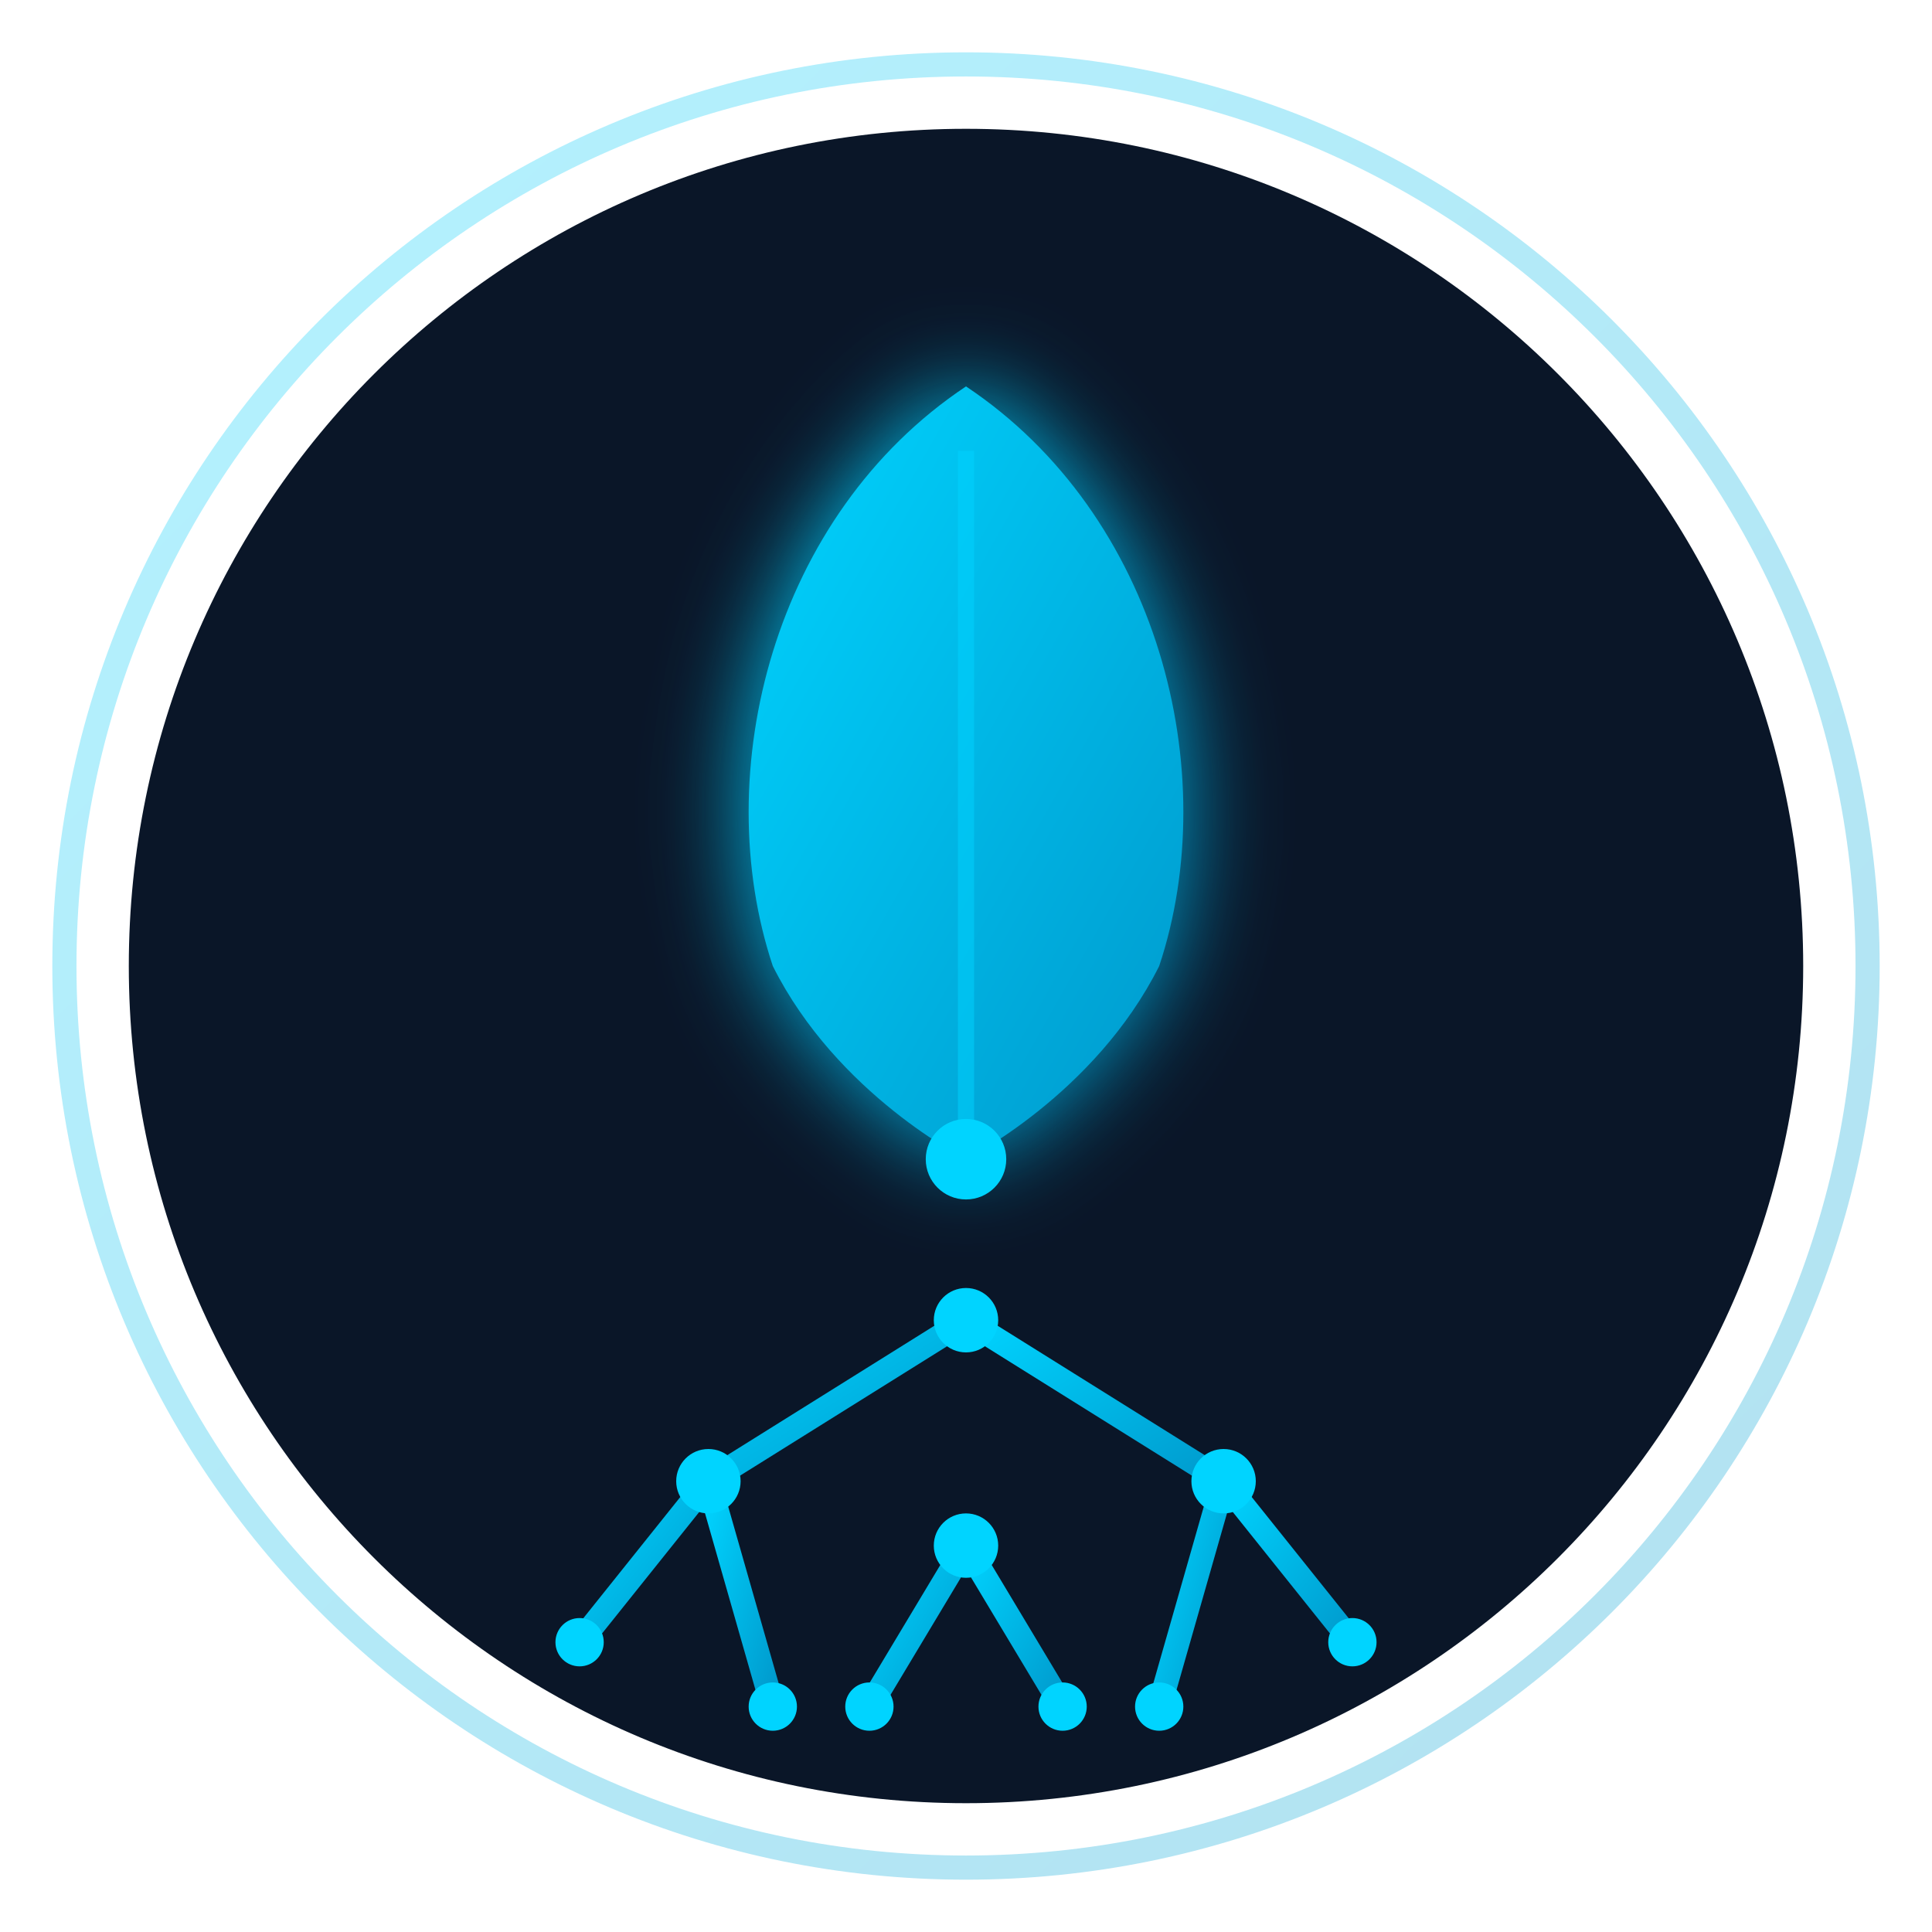
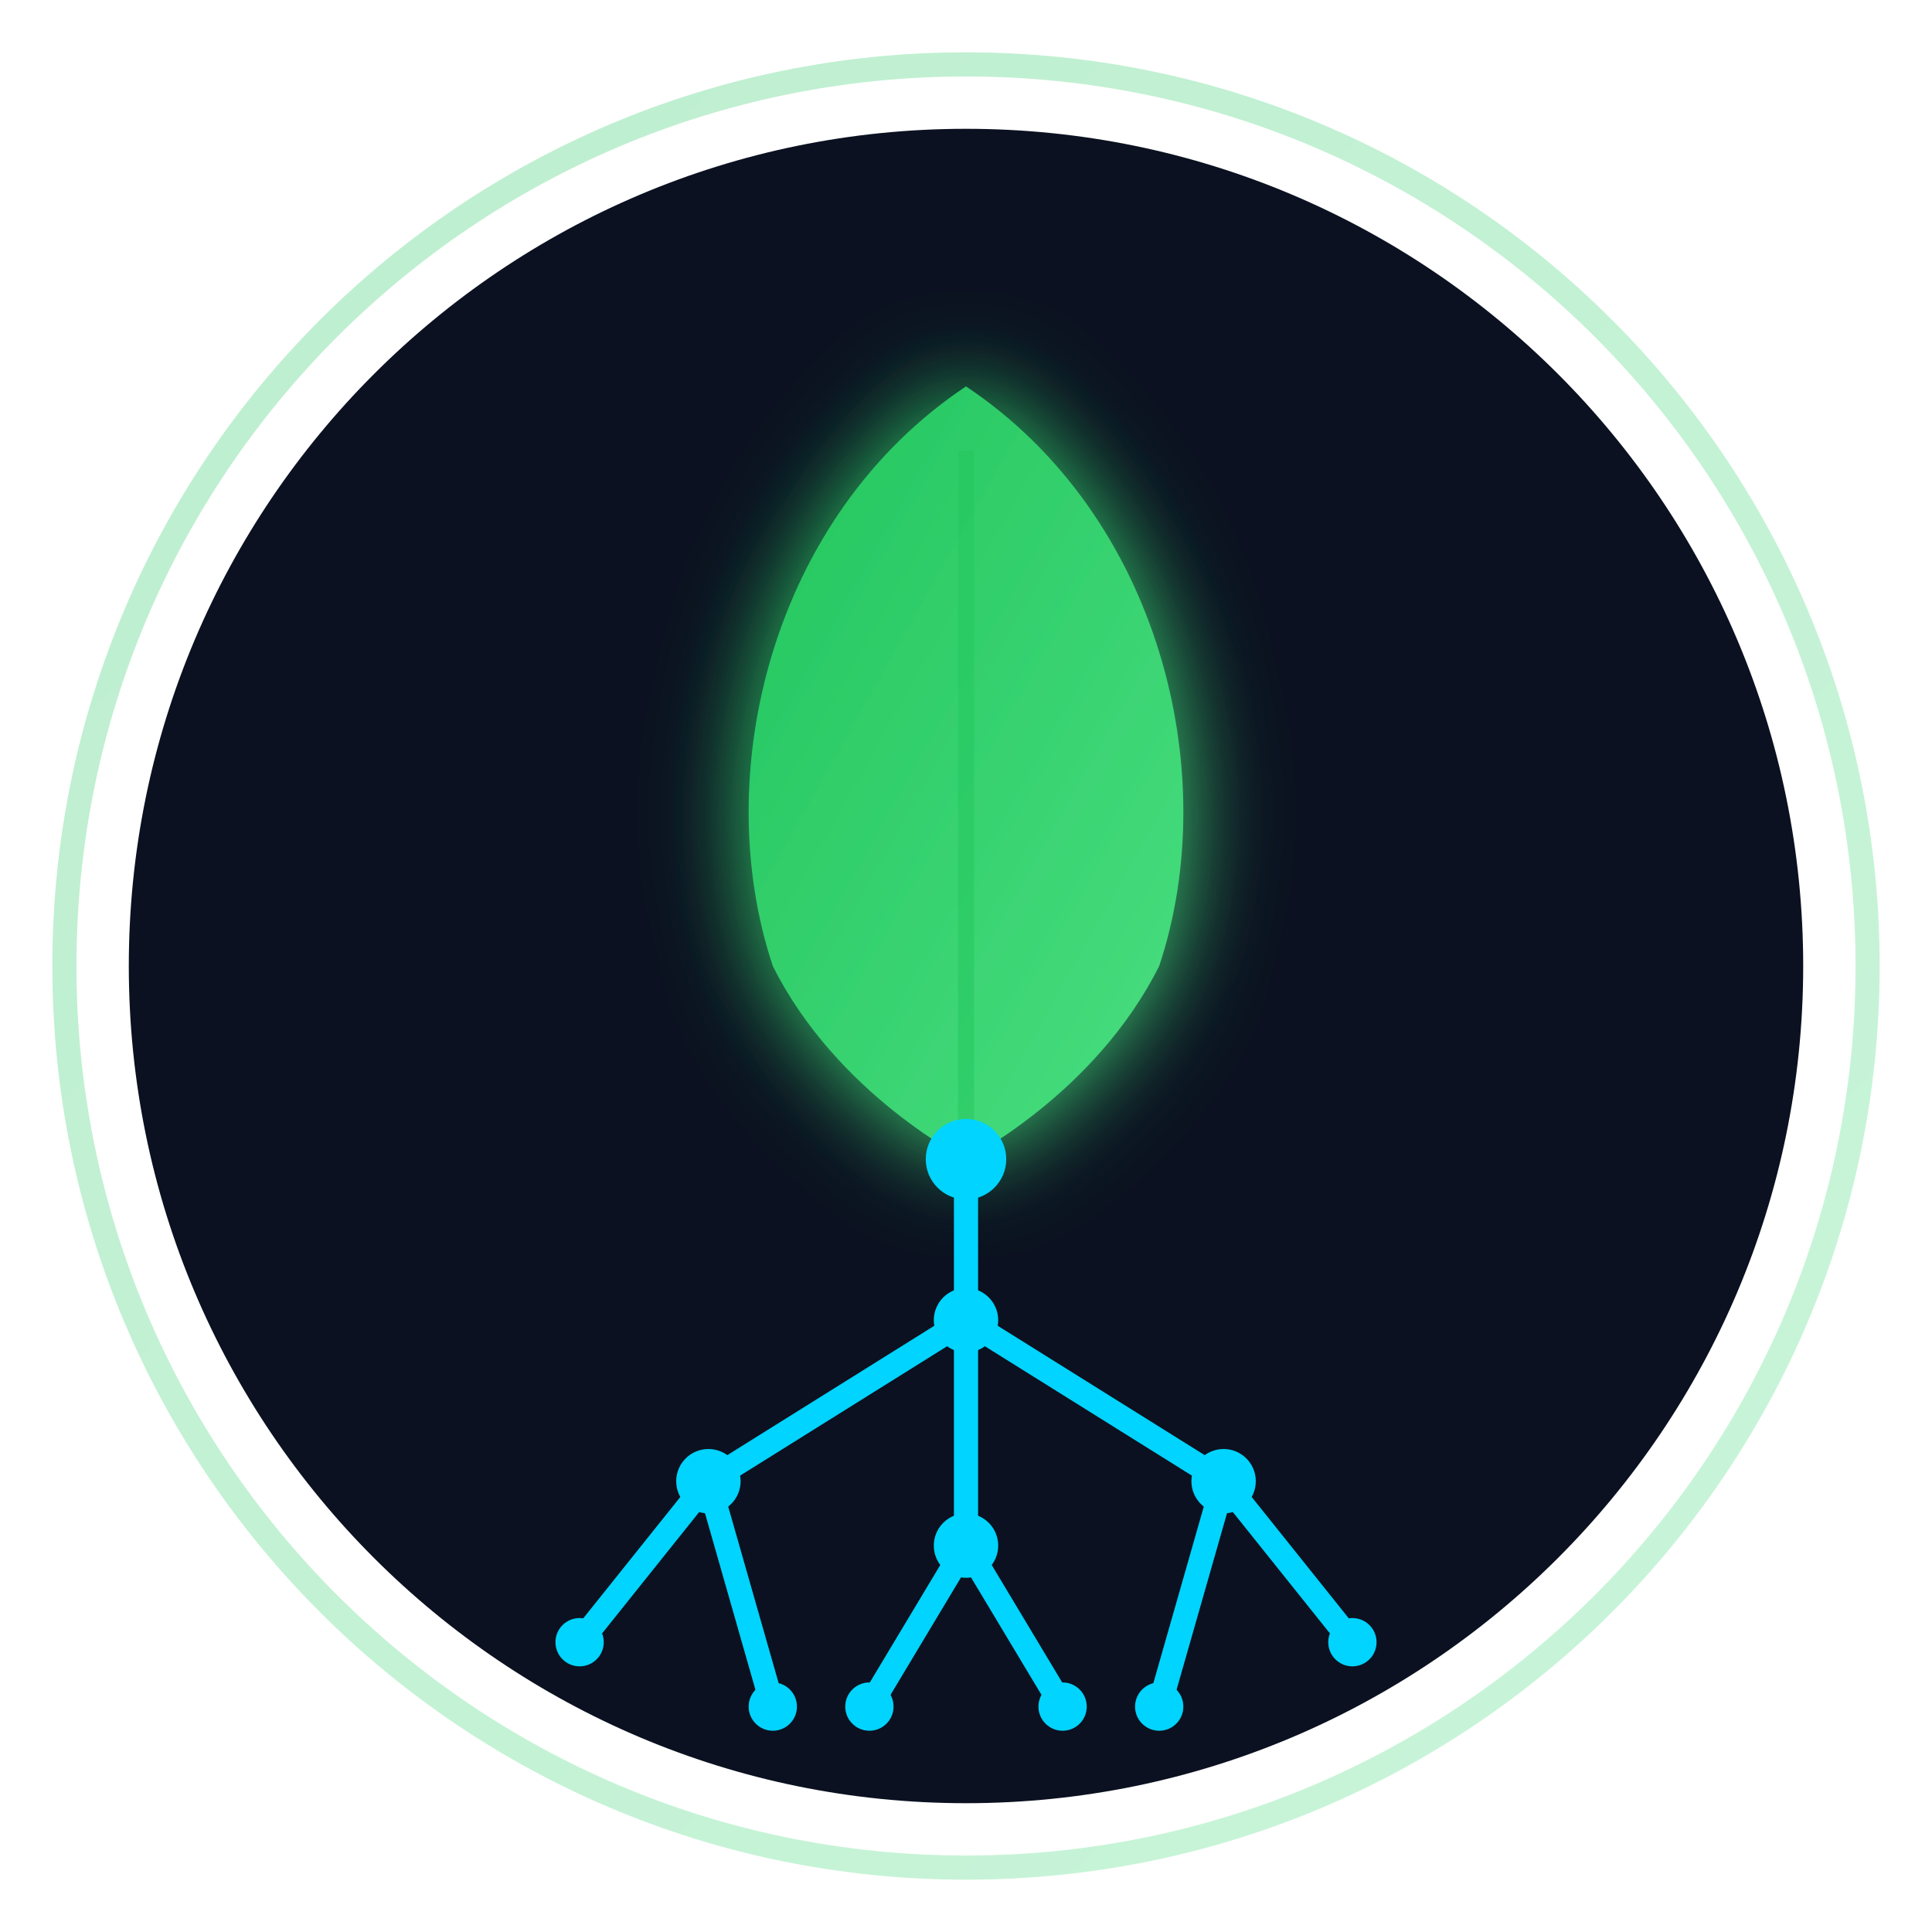
<svg xmlns="http://www.w3.org/2000/svg" viewBox="0 0 120 120" fill="none">
  <defs>
    <linearGradient id="canopyGrad" x1="0%" y1="0%" x2="100%" y2="100%">
-       <stop offset="0%" stop-color="#00D4FF" />
-       <stop offset="100%" stop-color="#0099CC" />
+       <stop offset="0%" stop-color="#22C55E" />
+       <stop offset="100%" stop-color="#4ADE80" />
    </linearGradient>
    <filter id="glow" x="-50%" y="-50%" width="200%" height="200%">
      <feGaussianBlur stdDeviation="3" result="blur" />
      <feMerge>
        <feMergeNode in="blur" />
        <feMergeNode in="SourceGraphic" />
      </feMerge>
    </filter>
  </defs>
  <circle cx="60" cy="60" r="56" stroke="url(#canopyGrad)" stroke-width="1.5" opacity="0.3" />
-   <circle cx="60" cy="60" r="52" fill="#0A1628" />
+   <circle cx="60" cy="60" r="52" fill="#0B1120" />
  <path d="M60 24 C72 32 76 48 72 60 C68 68 60 72 60 72 C60 72 52 68 48 60 C44 48 48 32 60 24Z" fill="url(#canopyGrad)" filter="url(#glow)" />
-   <path d="M60 28 V72" stroke="#00D4FF" stroke-width="1" opacity="0.5" />
-   <g stroke="url(#canopyGrad)" stroke-width="1.5" stroke-linecap="round">
+   <path d="M60 28 V72" stroke="#22C55E" stroke-width="1" opacity="0.5" />
+   <g stroke="#00D4FF" stroke-width="1.5" stroke-linecap="round">
    <path d="M60 72 V82" />
    <path d="M60 82 L44 92" />
    <path d="M60 82 L60 96" />
    <path d="M60 82 L76 92" />
    <path d="M44 92 L36 102" />
    <path d="M44 92 L48 106" />
    <path d="M76 92 L84 102" />
    <path d="M76 92 L72 106" />
    <path d="M60 96 L54 106" />
    <path d="M60 96 L66 106" />
  </g>
  <g fill="#00D4FF">
    <circle cx="60" cy="72" r="2.5" />
    <circle cx="60" cy="82" r="2" />
    <circle cx="44" cy="92" r="2" />
    <circle cx="60" cy="96" r="2" />
    <circle cx="76" cy="92" r="2" />
    <circle cx="36" cy="102" r="1.5" />
    <circle cx="48" cy="106" r="1.5" />
    <circle cx="54" cy="106" r="1.5" />
    <circle cx="66" cy="106" r="1.5" />
    <circle cx="72" cy="106" r="1.5" />
    <circle cx="84" cy="102" r="1.5" />
  </g>
</svg>
